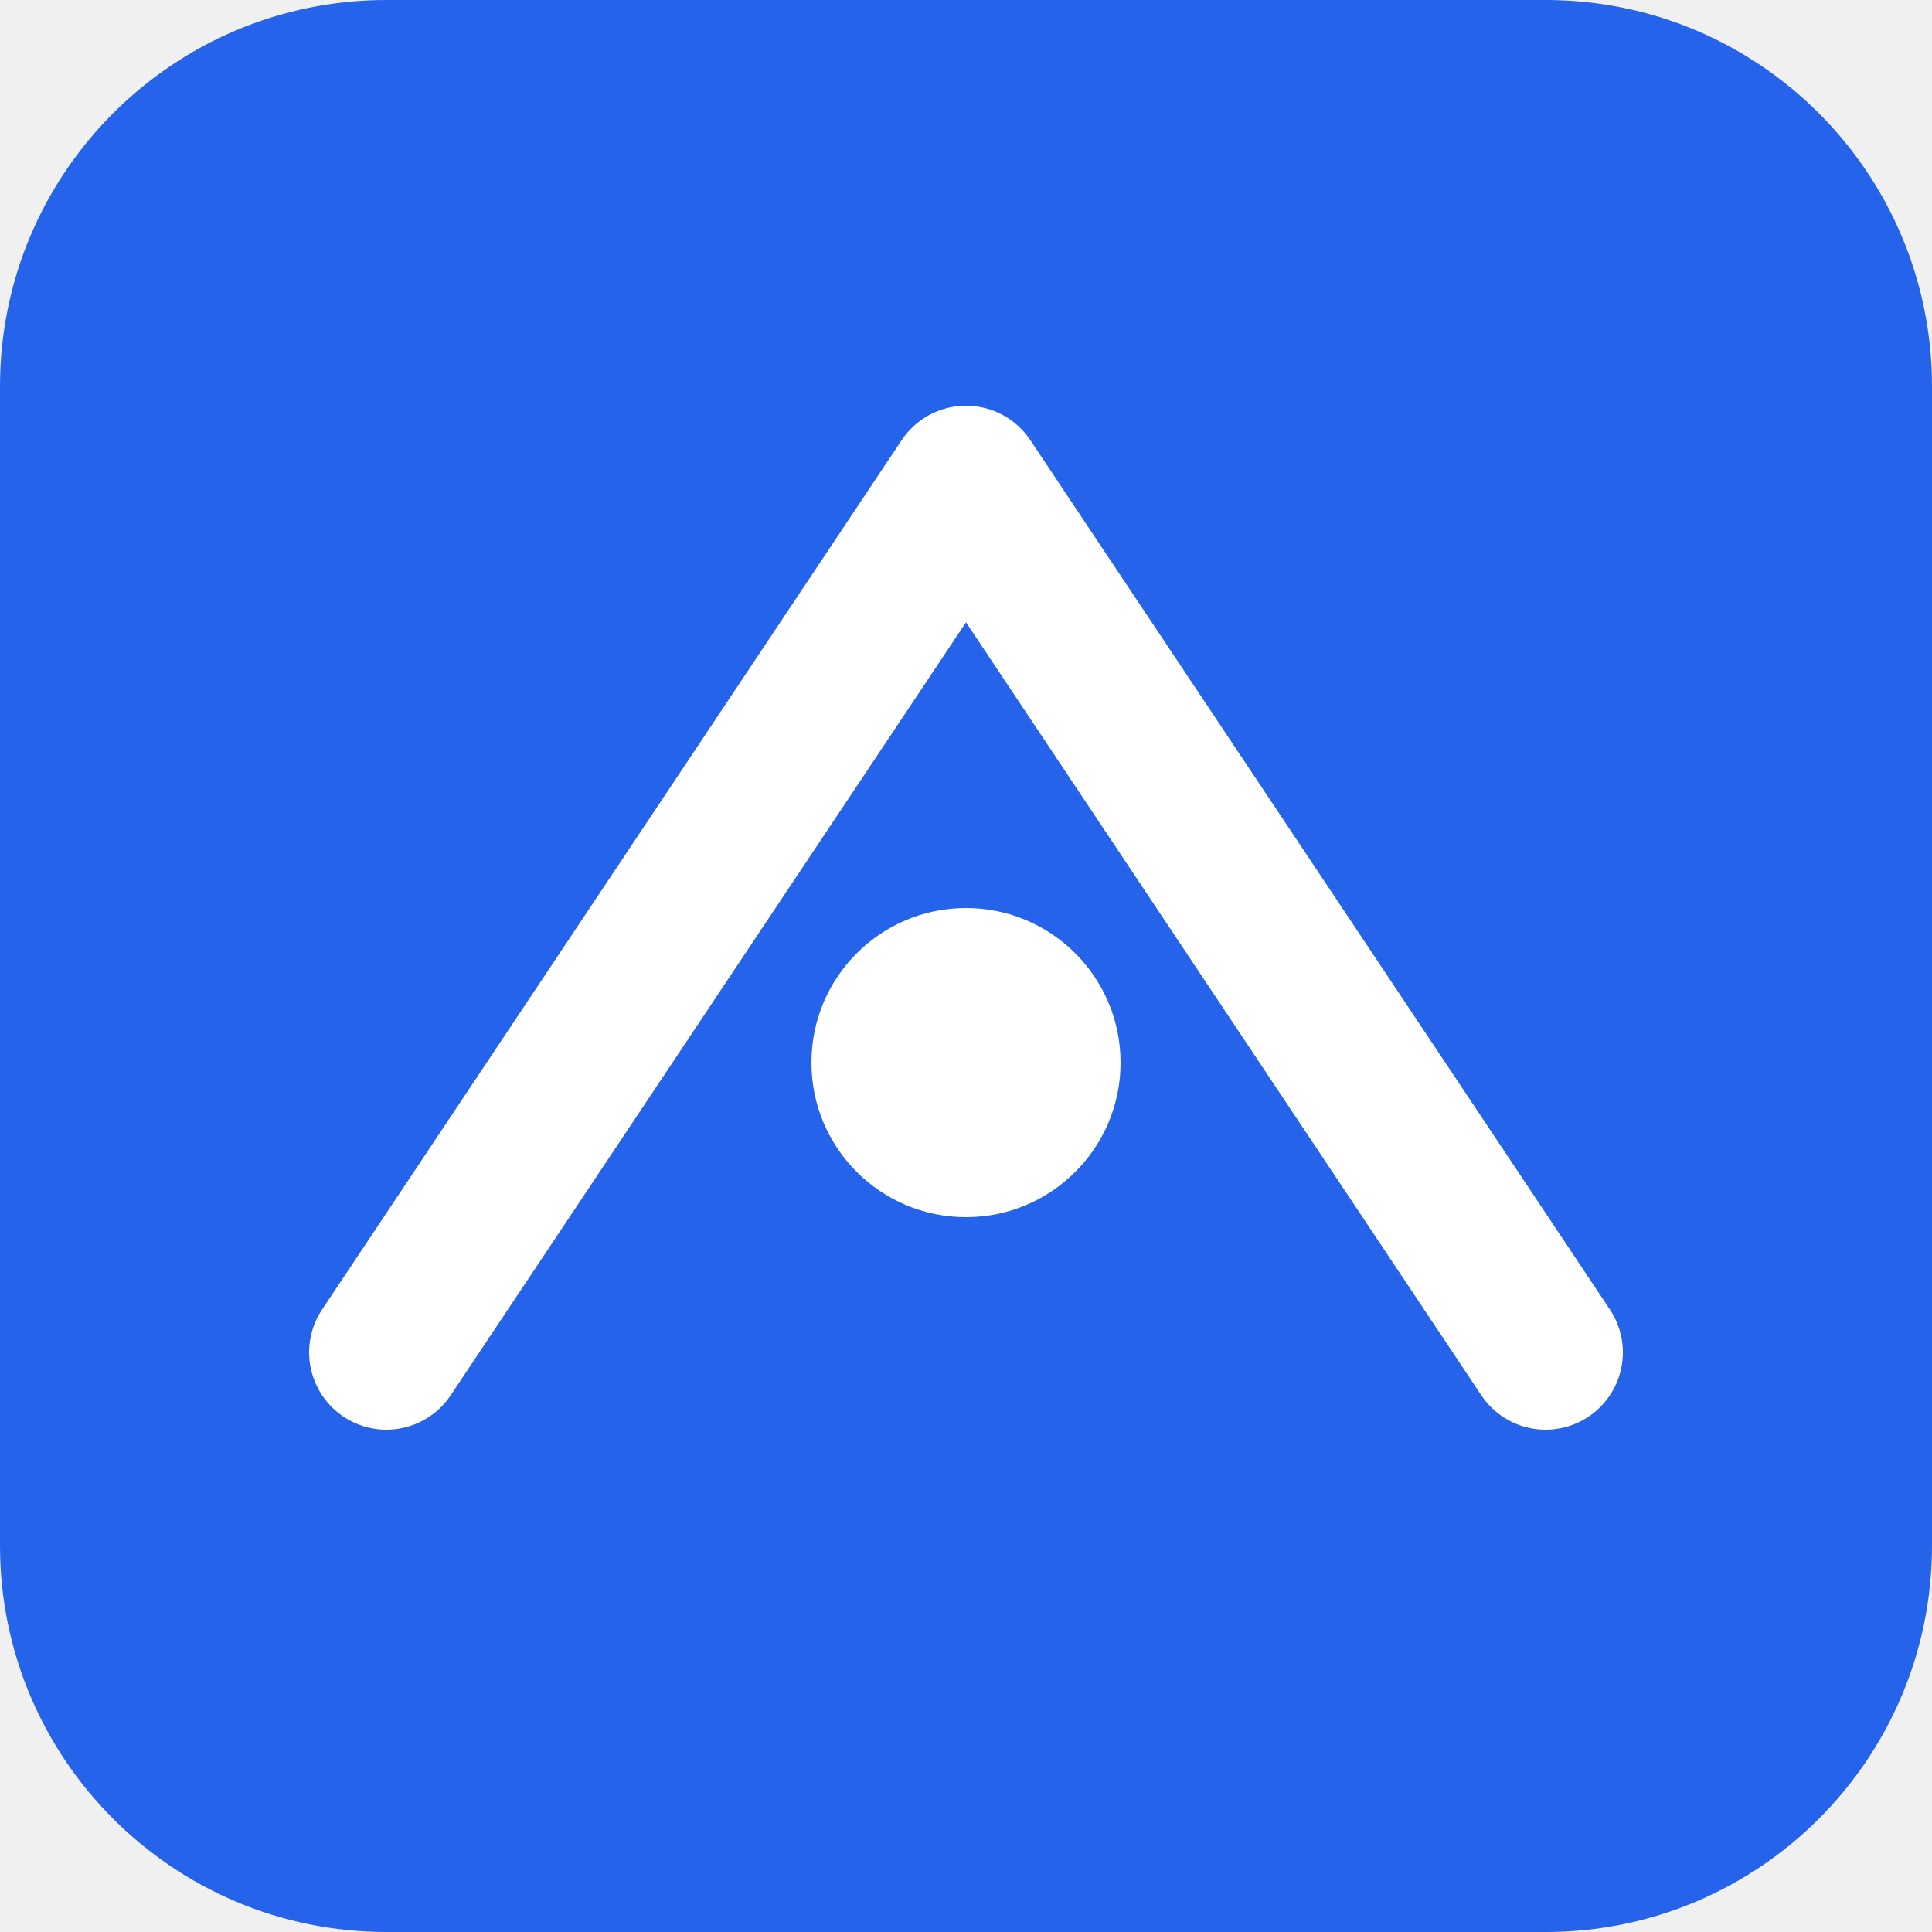
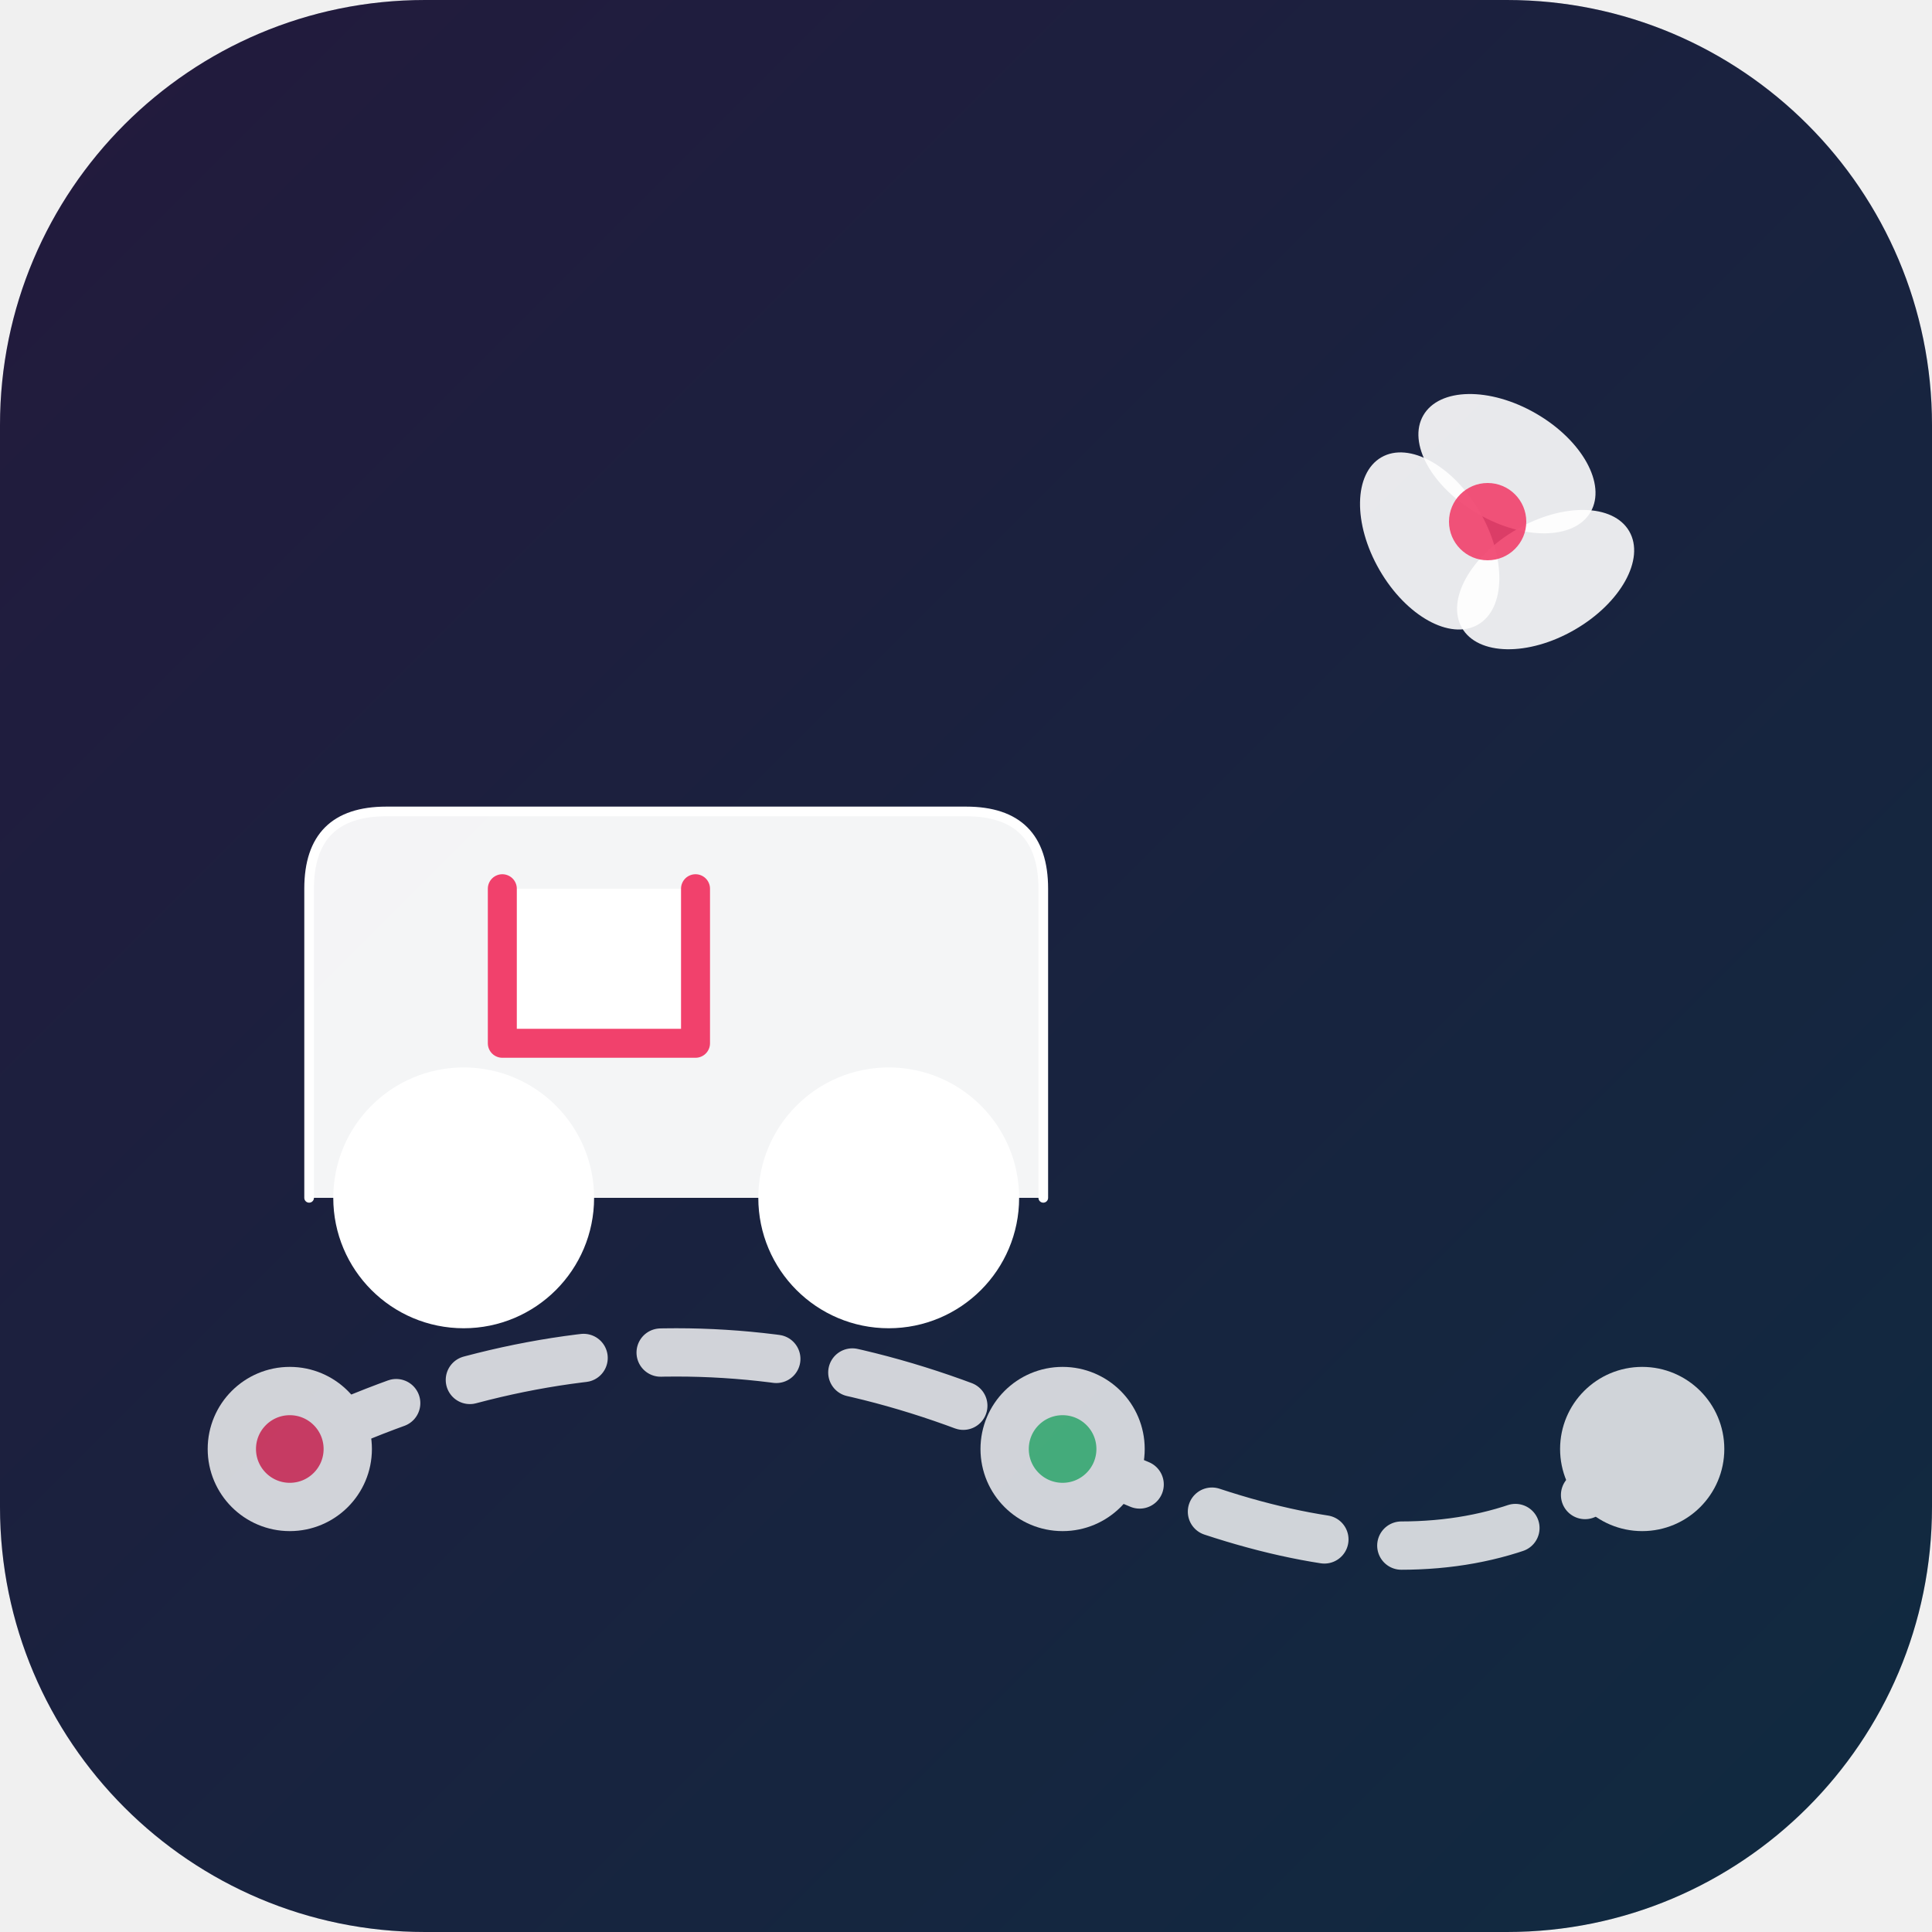
<svg xmlns="http://www.w3.org/2000/svg" viewBox="0 0 100 100">
-   <rect width="100" height="100" rx="20" fill="#2563eb" />
-   <path d="M20 70 L50 25 L80 70" stroke="white" stroke-width="8" fill="none" stroke-linecap="round" stroke-linejoin="round" />
-   <circle cx="50" cy="55" r="8" fill="white" />
+   <rect width="100" height="100" rx="22" fill="#071437" />
+   <defs>
+     <linearGradient id="accentGradient" x1="0%" y1="0%" x2="100%" y2="100%">
+       <stop offset="0%" stop-color="#f1416c" stop-opacity="0.12" />
+       <stop offset="100%" stop-color="#50cd89" stop-opacity="0.12" />
+     </linearGradient>
+   </defs>
+   <rect width="100" height="100" rx="22" fill="url(#accentGradient)" />
+   <g transform="translate(12, 32)" fill="none" stroke="white" stroke-width="3.5" stroke-linecap="round" stroke-linejoin="round">
+     <path d="M4 30 L4 14 Q4 10 8 10 L38 10 Q42 10 42 14 L42 30" fill="white" fill-opacity="0.95" stroke="white" stroke-width="0.5" />
+     <path d="M14 14 L14 22 L24 22 L24 14" fill="#ffffff" stroke="#f1416c" stroke-width="1.5" />
+     <circle cx="12" cy="30" r="5" fill="#131313" />
+     <circle cx="12" cy="30" r="2.5" fill="white" />
+     <circle cx="34" cy="30" r="5" fill="#131313" />
+     <circle cx="34" cy="30" r="2.5" fill="white" />
+   </g>
+   <g transform="translate(70, 20)" fill="white" fill-opacity="0.9">
+     <ellipse cx="4" cy="8" rx="3" ry="5" transform="rotate(-30 4 8)" />
+     <ellipse cx="8" cy="4" rx="5" ry="3" transform="rotate(30 8 4)" />
+     <ellipse cx="10" cy="10" rx="3" ry="5" transform="rotate(60 10 10)" />
+     <circle cx="7" cy="7" r="2" fill="#f1416c" />
+   </g>
+   <g stroke="white" stroke-width="2.5" stroke-linecap="round" opacity="0.8">
+     <path d="M15 75 Q35 65 55 75 Q75 85 85 75" fill="none" stroke-dasharray="6 4" />
+     <circle cx="15" cy="75" r="3" fill="#f1416c" />
+     <circle cx="55" cy="75" r="3" fill="#50cd89" />
+     <circle cx="85" cy="75" r="3" fill="white" />
+   </g>
</svg>
